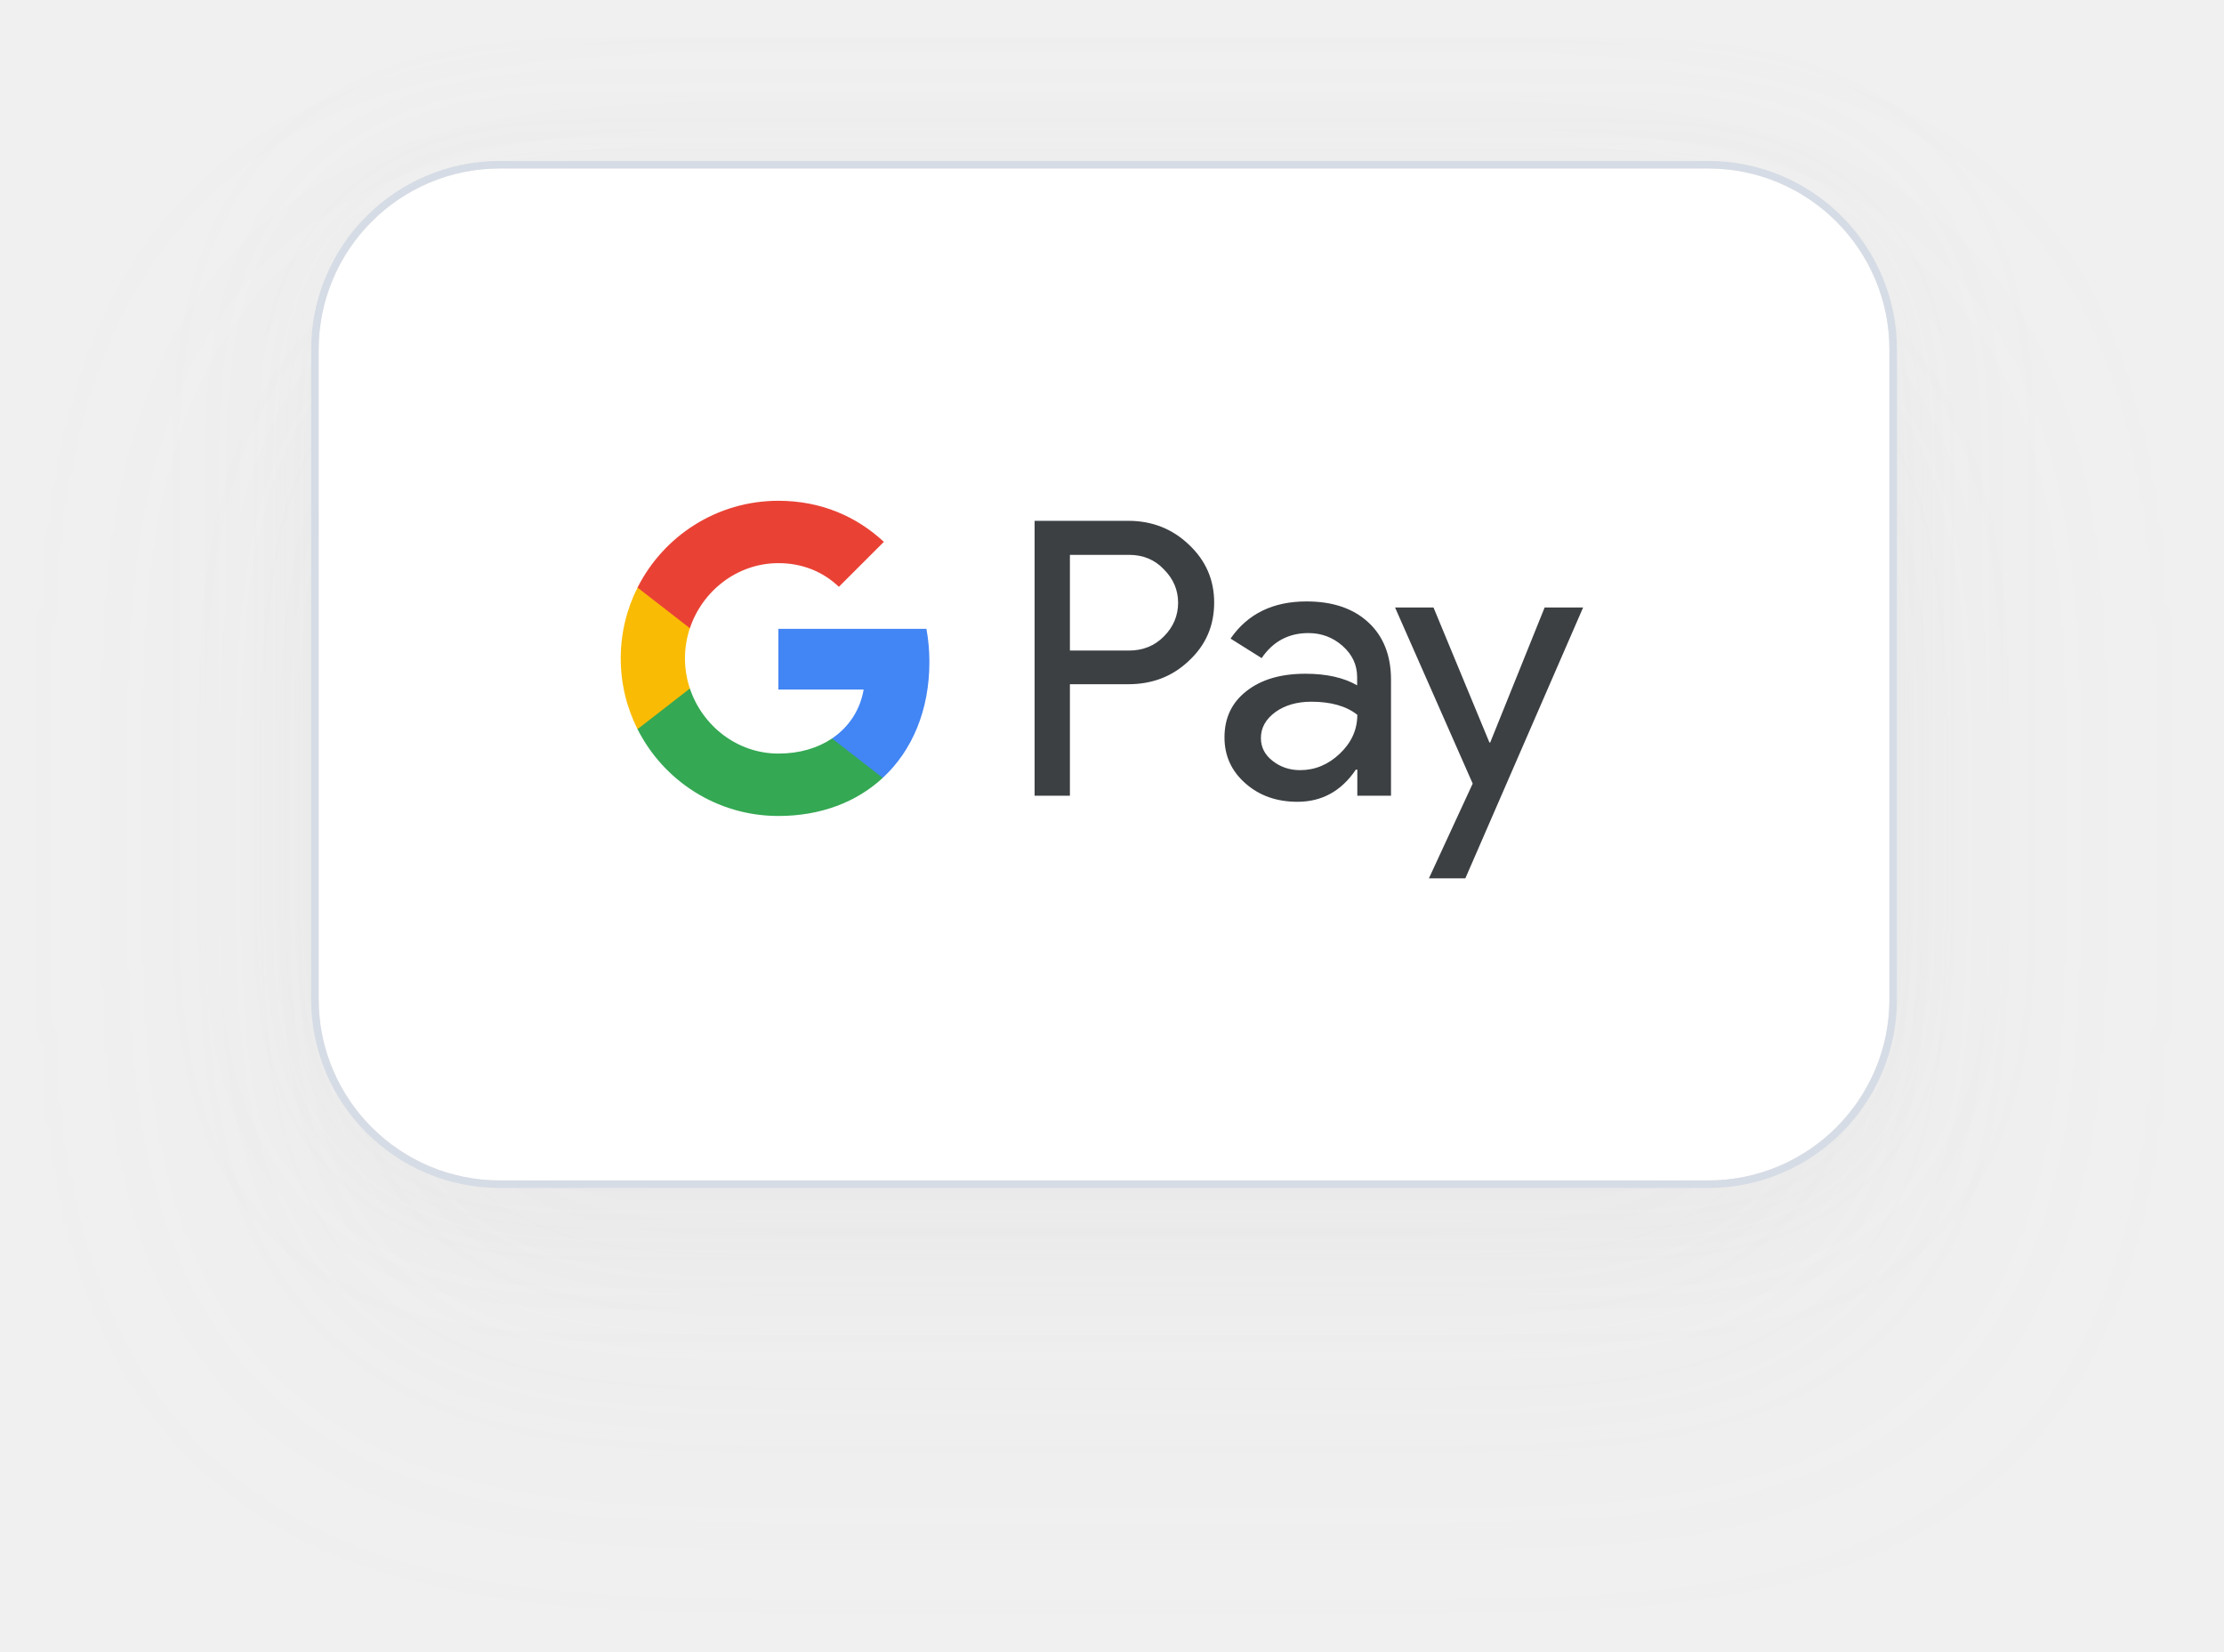
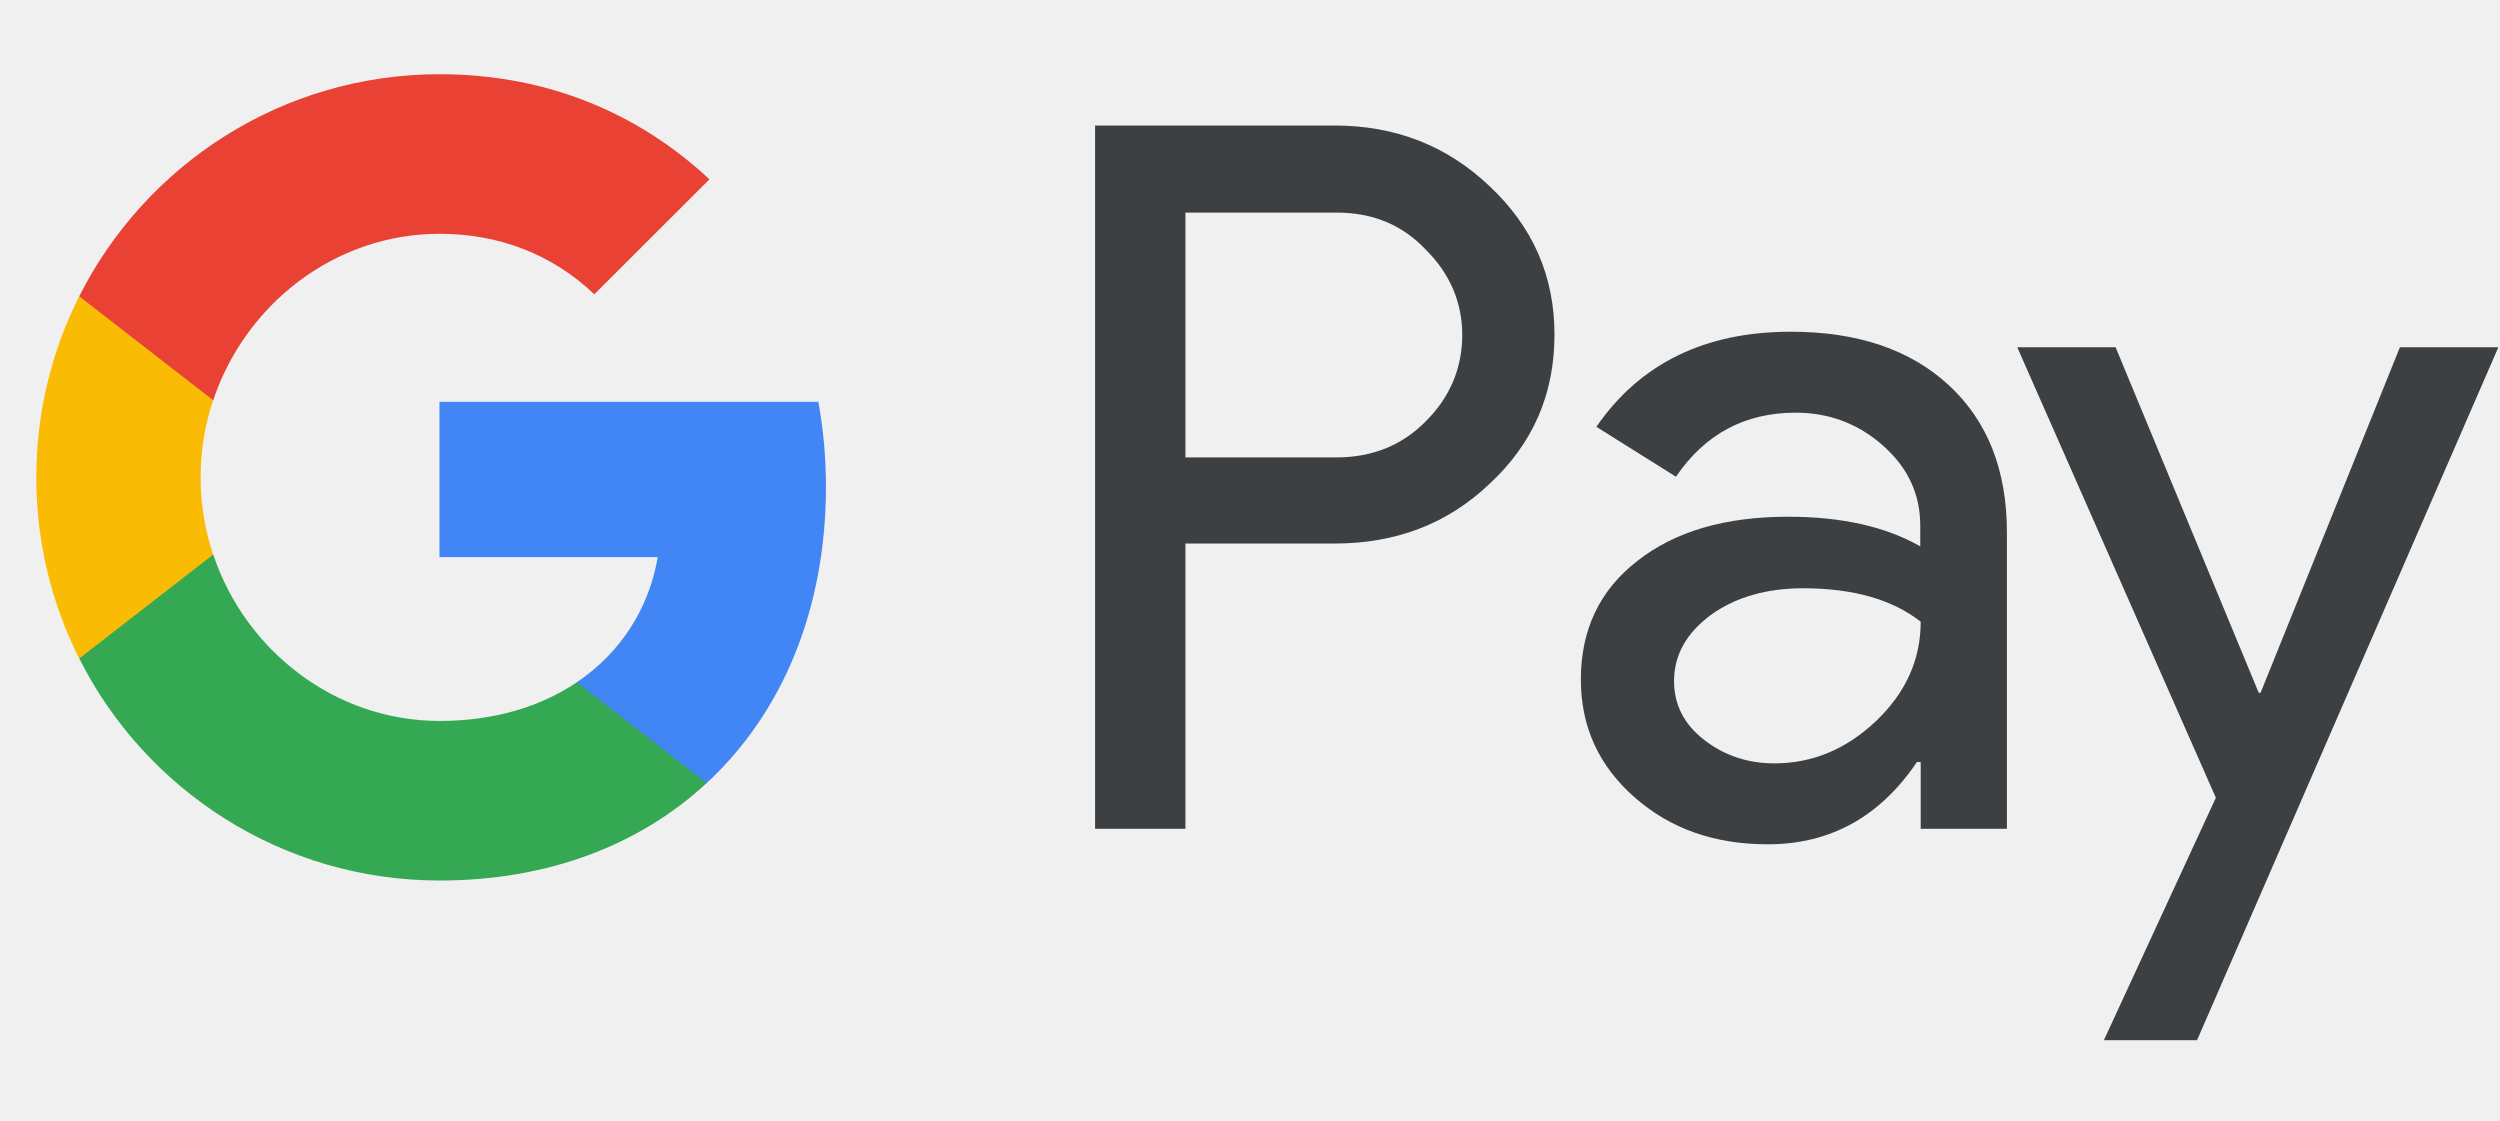
- <svg xmlns="http://www.w3.org/2000/svg" width="66" height="49" viewBox="0 0 66 49" fill="none">
-   <g filter="url(#filter0_dd_20_328)">
-     <rect x="9.457" y="5" width="46.614" height="30.03" rx="5.379" fill="white" />
-     <rect x="9.345" y="4.888" width="46.838" height="30.255" rx="5.491" stroke="#D6DCE5" stroke-width="0.224" />
-     <path d="M31.751 23.614H30.703V15.456H33.482C34.186 15.456 34.787 15.691 35.279 16.16C35.781 16.63 36.032 17.203 36.032 17.881C36.032 18.574 35.781 19.148 35.279 19.612C34.792 20.076 34.192 20.305 33.482 20.305H31.751V23.614ZM31.751 16.461V19.306H33.504C33.919 19.306 34.268 19.164 34.541 18.885C34.82 18.607 34.962 18.268 34.962 17.886C34.962 17.509 34.82 17.176 34.541 16.898C34.268 16.608 33.924 16.466 33.504 16.466H31.751V16.461Z" fill="#3C4043" />
-     <path d="M38.773 17.848C39.549 17.848 40.16 18.055 40.608 18.47C41.056 18.885 41.28 19.453 41.28 20.174V23.614H40.28V22.839H40.237C39.805 23.478 39.227 23.794 38.506 23.794C37.889 23.794 37.375 23.614 36.96 23.248C36.545 22.883 36.338 22.429 36.338 21.883C36.338 21.304 36.556 20.846 36.993 20.507C37.43 20.163 38.014 19.994 38.74 19.994C39.363 19.994 39.876 20.108 40.275 20.338V20.098C40.275 19.732 40.133 19.426 39.843 19.169C39.554 18.913 39.216 18.787 38.828 18.787C38.244 18.787 37.779 19.033 37.441 19.53L36.518 18.951C37.026 18.214 37.779 17.848 38.773 17.848ZM37.419 21.9C37.419 22.173 37.534 22.402 37.769 22.582C37.998 22.762 38.271 22.855 38.582 22.855C39.024 22.855 39.418 22.691 39.762 22.364C40.106 22.036 40.28 21.654 40.28 21.212C39.953 20.955 39.499 20.824 38.915 20.824C38.489 20.824 38.134 20.928 37.85 21.13C37.561 21.343 37.419 21.599 37.419 21.9Z" fill="#3C4043" />
-     <path d="M46.981 18.028L43.486 26.066H42.405L43.704 23.254L41.4 18.028H42.541L44.201 22.036H44.223L45.839 18.028H46.981Z" fill="#3C4043" />
-     <path d="M27.581 19.644C27.581 19.303 27.55 18.976 27.493 18.661H23.099V20.463L25.63 20.463C25.527 21.063 25.197 21.574 24.69 21.915V23.084H26.197C27.077 22.27 27.581 21.066 27.581 19.644Z" fill="#4285F4" />
-     <path d="M24.691 21.915C24.271 22.198 23.731 22.363 23.1 22.363C21.879 22.363 20.844 21.541 20.473 20.432H18.919V21.638C19.689 23.166 21.271 24.215 23.1 24.215C24.363 24.215 25.425 23.799 26.197 23.084L24.691 21.915Z" fill="#34A853" />
-     <path d="M20.327 19.538C20.327 19.227 20.378 18.926 20.473 18.643V17.437H18.919C18.601 18.069 18.421 18.782 18.421 19.538C18.421 20.294 18.601 21.007 18.919 21.639L20.473 20.433C20.378 20.15 20.327 19.849 20.327 19.538Z" fill="#FABB05" />
-     <path d="M23.1 16.712C23.789 16.712 24.407 16.95 24.895 17.414L26.23 16.08C25.419 15.325 24.361 14.861 23.1 14.861C21.272 14.861 19.689 15.909 18.919 17.437L20.473 18.643C20.844 17.534 21.879 16.712 23.1 16.712Z" fill="#E94235" />
-   </g>
-   <defs>
-     <filter id="filter0_dd_20_328" x="0.269" y="0.294" width="64.991" height="48.407" filterUnits="userSpaceOnUse" color-interpolation-filters="sRGB">
-       <feFlood flood-opacity="0" result="BackgroundImageFix" />
-       <feColorMatrix in="SourceAlpha" type="matrix" values="0 0 0 0 0 0 0 0 0 0 0 0 0 0 0 0 0 0 127 0" result="hardAlpha" />
-       <feOffset dy="0.448" />
-       <feGaussianBlur stdDeviation="2.241" />
-       <feColorMatrix type="matrix" values="0 0 0 0 0.718 0 0 0 0 0.718 0 0 0 0 0.718 0 0 0 0.08 0" />
-       <feBlend mode="normal" in2="BackgroundImageFix" result="effect1_dropShadow_20_328" />
-       <feColorMatrix in="SourceAlpha" type="matrix" values="0 0 0 0 0 0 0 0 0 0 0 0 0 0 0 0 0 0 127 0" result="hardAlpha" />
-       <feOffset dy="4.482" />
-       <feGaussianBlur stdDeviation="4.482" />
-       <feColorMatrix type="matrix" values="0 0 0 0 0.718 0 0 0 0 0.718 0 0 0 0 0.718 0 0 0 0.08 0" />
-       <feBlend mode="normal" in2="effect1_dropShadow_20_328" result="effect2_dropShadow_20_328" />
-       <feBlend mode="normal" in="SourceGraphic" in2="effect2_dropShadow_20_328" result="shape" />
-     </filter>
-   </defs>
+ <svg xmlns="http://www.w3.org/2000/svg" width="29" height="13" viewBox="0 0 29 13" fill="none">
+   <path d="M13.751 9.614H12.703V1.456H15.482C16.186 1.456 16.787 1.691 17.279 2.16C17.781 2.63 18.032 3.203 18.032 3.881C18.032 4.574 17.781 5.147 17.279 5.612C16.793 6.076 16.192 6.305 15.482 6.305H13.751V9.614ZM13.751 2.461V5.306H15.504C15.919 5.306 16.268 5.164 16.541 4.885C16.82 4.607 16.962 4.268 16.962 3.886C16.962 3.509 16.82 3.176 16.541 2.898C16.268 2.608 15.924 2.466 15.504 2.466H13.751V2.461Z" fill="#3C4043" />
+   <path d="M20.773 3.848C21.549 3.848 22.16 4.055 22.608 4.47C23.056 4.885 23.28 5.453 23.28 6.174V9.614H22.28V8.839H22.237C21.805 9.478 21.227 9.794 20.506 9.794C19.889 9.794 19.375 9.614 18.96 9.248C18.545 8.883 18.338 8.429 18.338 7.883C18.338 7.304 18.556 6.846 18.993 6.507C19.43 6.163 20.014 5.994 20.741 5.994C21.363 5.994 21.876 6.109 22.275 6.338V6.098C22.275 5.732 22.133 5.426 21.843 5.169C21.554 4.913 21.216 4.787 20.828 4.787C20.244 4.787 19.779 5.033 19.441 5.53L18.518 4.951C19.026 4.214 19.779 3.848 20.773 3.848ZM19.419 7.9C19.419 8.173 19.534 8.402 19.768 8.582C19.998 8.762 20.271 8.855 20.582 8.855C21.024 8.855 21.418 8.691 21.762 8.364C22.106 8.036 22.28 7.654 22.28 7.212C21.953 6.955 21.5 6.824 20.915 6.824C20.489 6.824 20.134 6.928 19.85 7.13C19.561 7.343 19.419 7.599 19.419 7.9Z" fill="#3C4043" />
+   <path d="M28.981 4.028L25.486 12.066H24.405L25.704 9.254L23.4 4.028H24.541L26.201 8.036H26.223L27.839 4.028H28.981Z" fill="#3C4043" />
+   <path d="M9.581 5.644C9.581 5.303 9.55 4.975 9.493 4.661H5.098V6.463L7.63 6.463C7.527 7.063 7.196 7.574 6.69 7.915V9.084H8.197C9.077 8.27 9.581 7.066 9.581 5.644Z" fill="#4285F4" />
+   <path d="M6.691 7.915C6.271 8.198 5.731 8.363 5.1 8.363C3.879 8.363 2.844 7.541 2.473 6.432H0.919V7.638C1.689 9.166 3.271 10.214 5.1 10.214C6.363 10.214 7.425 9.799 8.197 9.084L6.691 7.915Z" fill="#34A853" />
+   <path d="M2.327 5.538C2.327 5.227 2.378 4.926 2.473 4.643V3.437H0.919C0.6 4.069 0.421 4.782 0.421 5.538C0.421 6.294 0.601 7.007 0.919 7.639L2.473 6.433C2.378 6.15 2.327 5.849 2.327 5.538Z" fill="#FABB05" />
+   <path d="M5.1 2.712C5.789 2.712 6.407 2.95 6.894 3.414L8.23 2.08C7.419 1.324 6.362 0.861 5.1 0.861C3.272 0.861 1.689 1.909 0.919 3.437L2.473 4.643C2.844 3.534 3.879 2.712 5.1 2.712Z" fill="#E94235" />
</svg>
